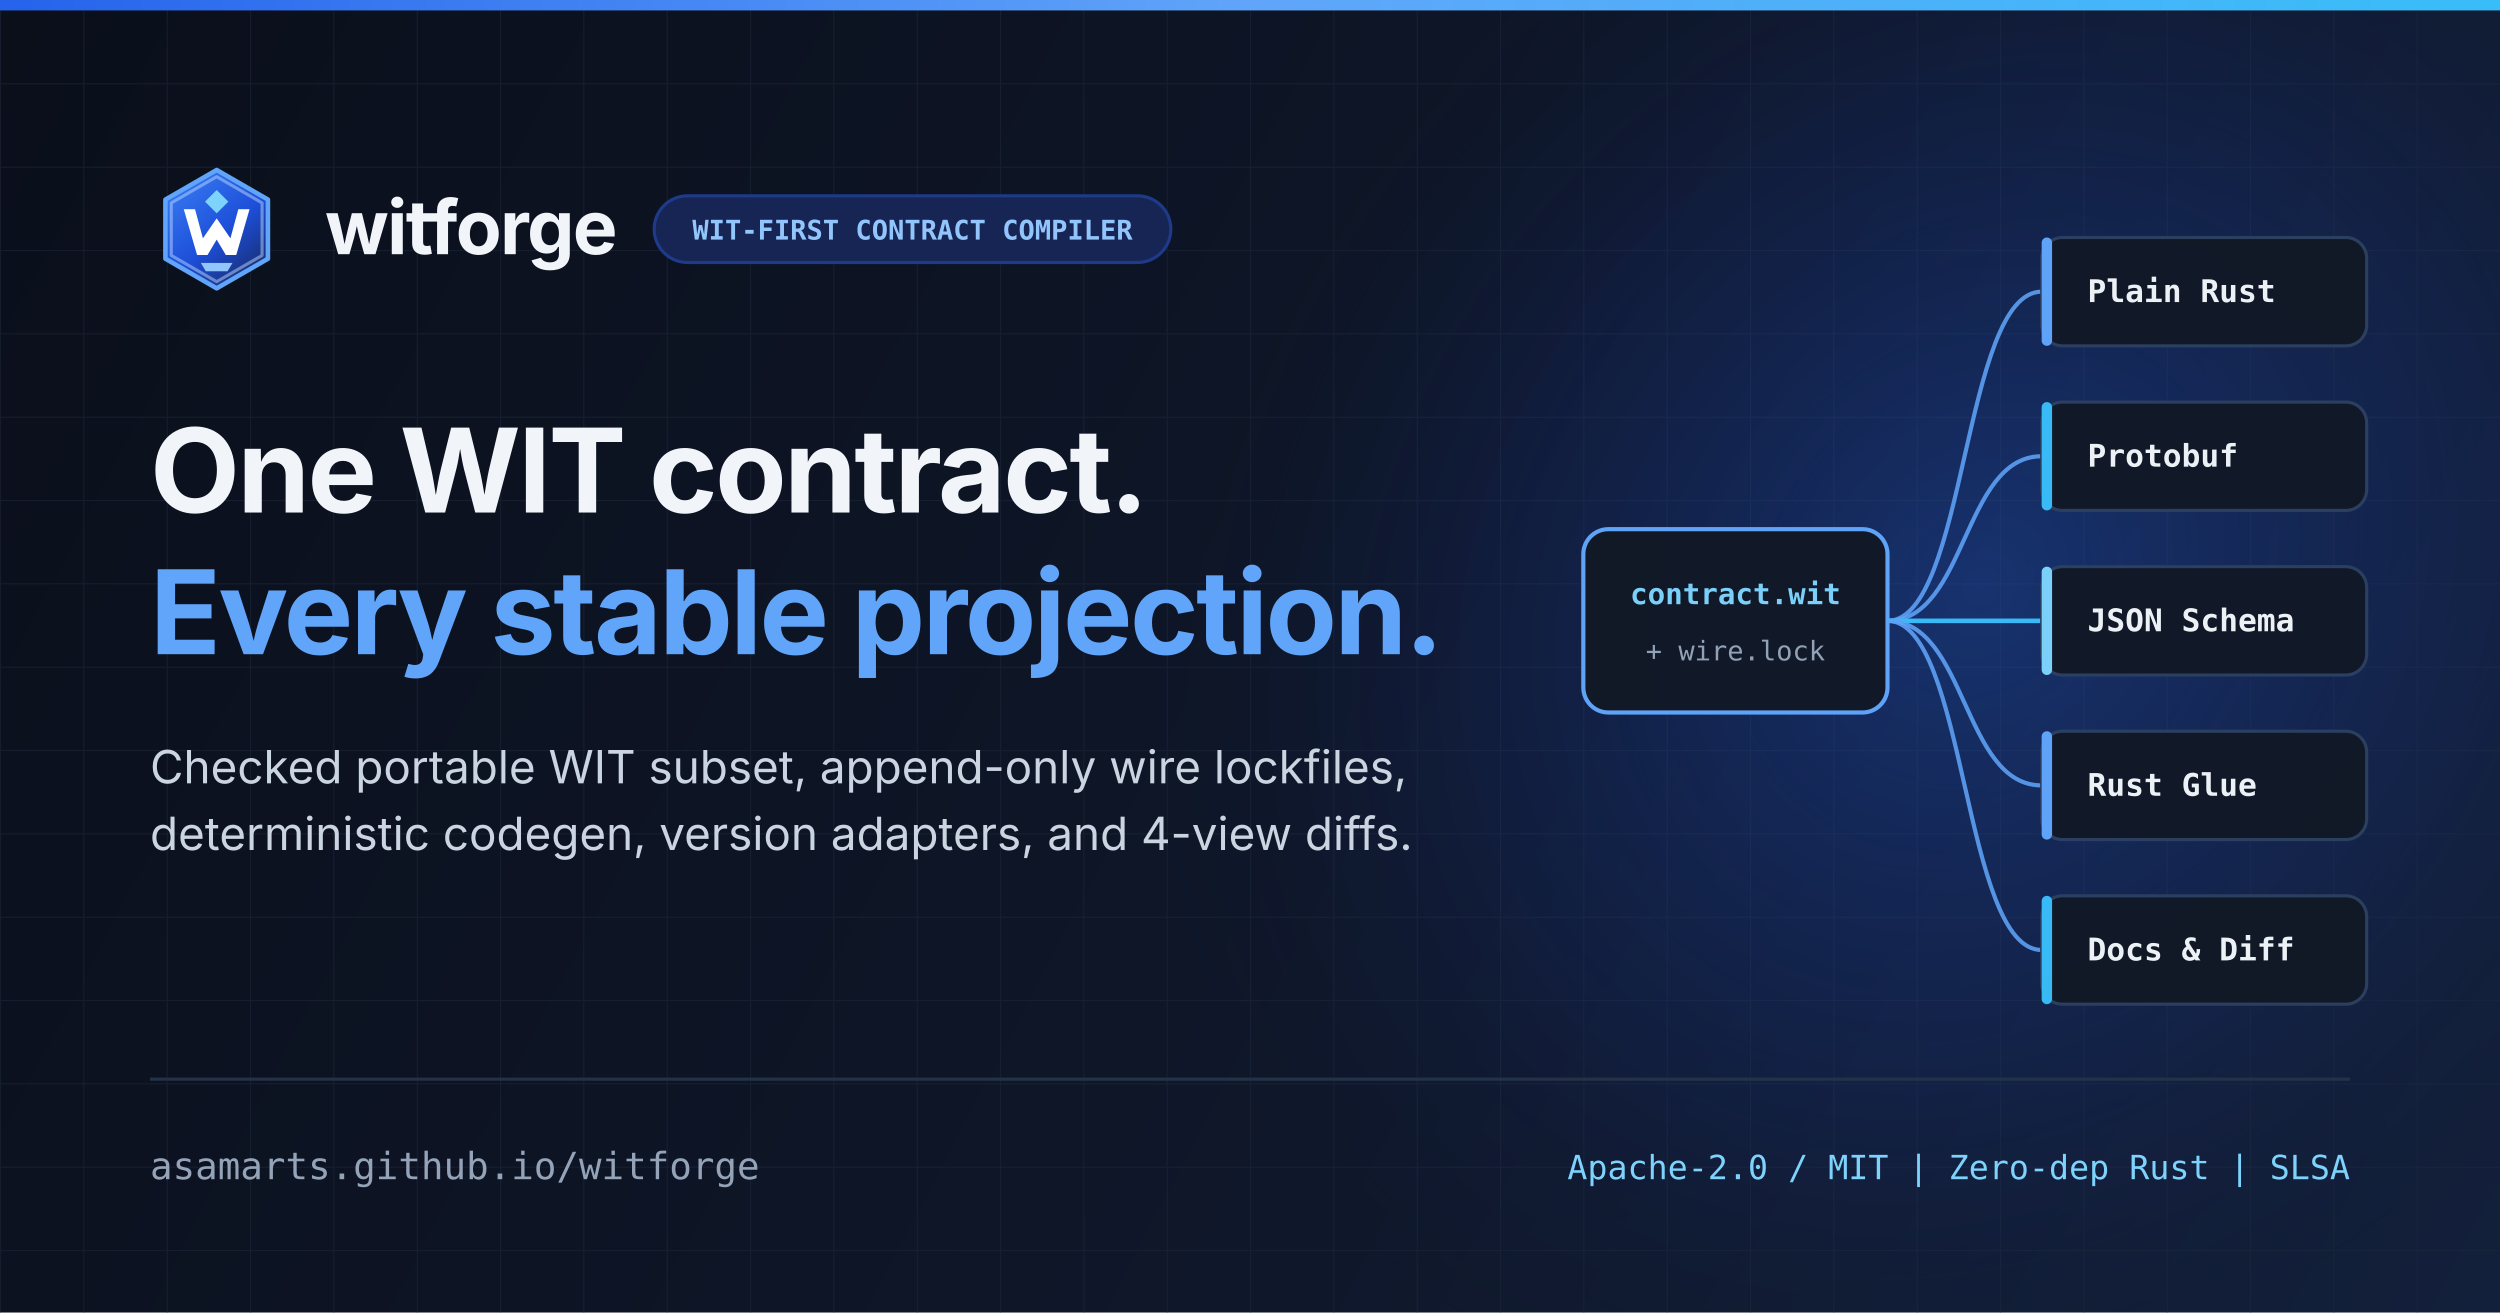
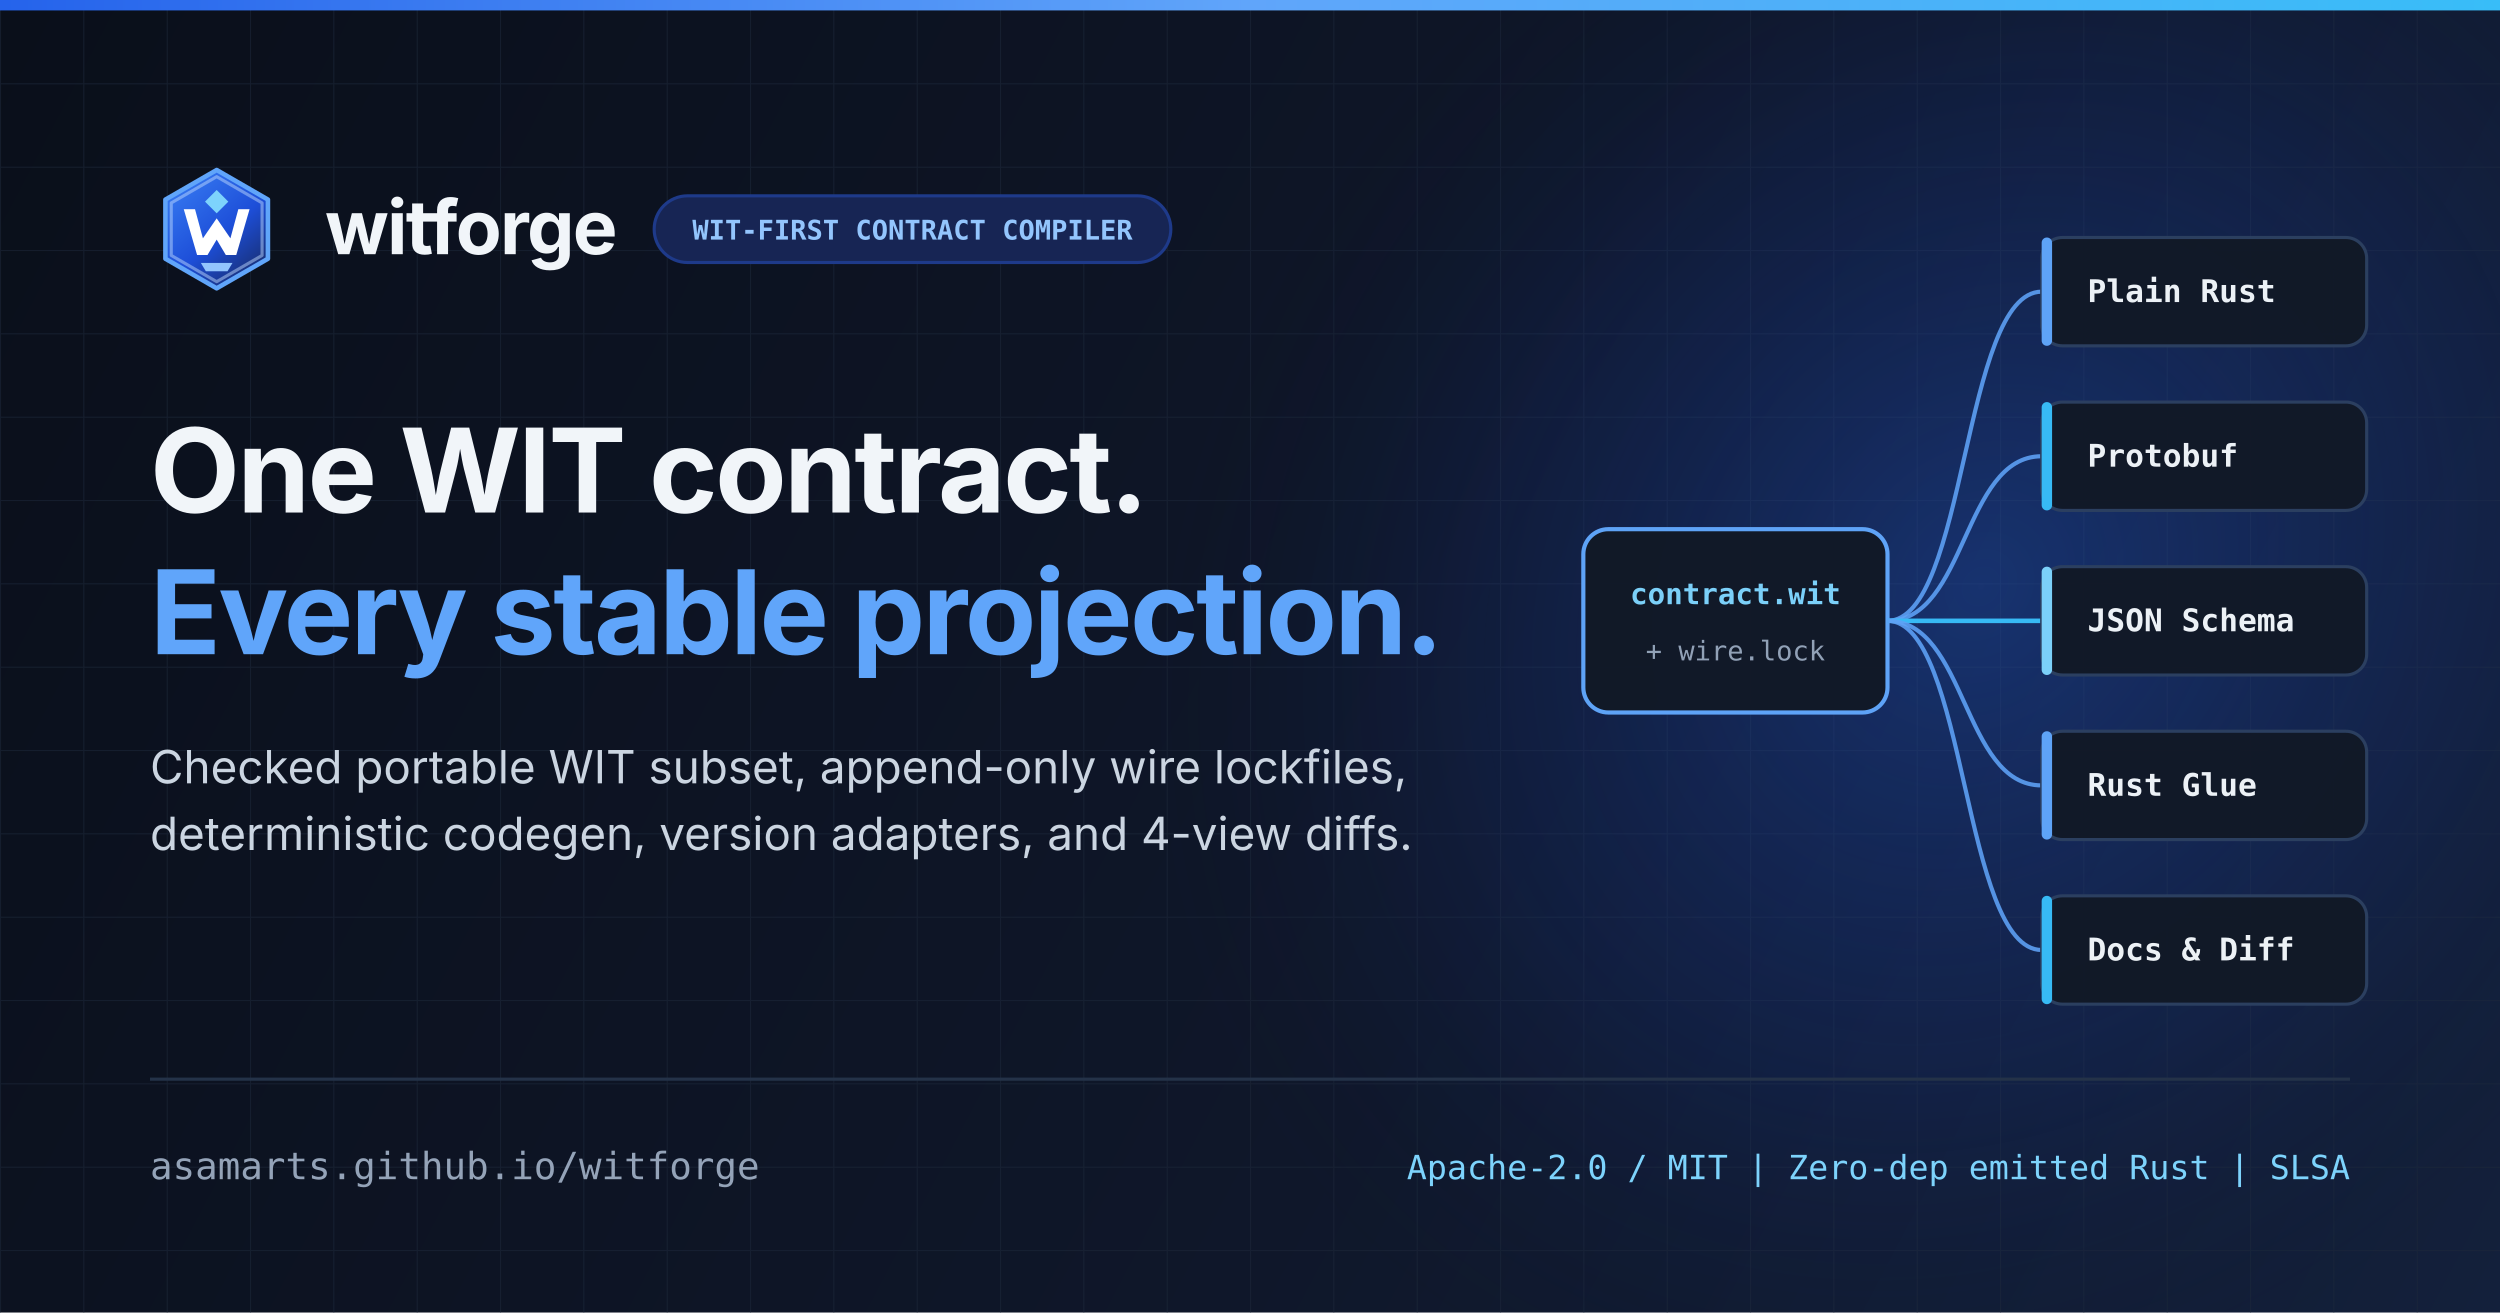
<svg xmlns="http://www.w3.org/2000/svg" width="1200" height="630" viewBox="0 0 1200 630" fill="none">
  <defs>
    <linearGradient id="og-bg" x1="0" y1="0" x2="1200" y2="630" gradientUnits="userSpaceOnUse">
      <stop offset="0%" stop-color="#0a0f1a" />
      <stop offset="60%" stop-color="#0f172a" />
      <stop offset="100%" stop-color="#13203b" />
    </linearGradient>
    <radialGradient id="og-glow" cx="0" cy="0" r="1" gradientUnits="userSpaceOnUse" gradientTransform="translate(950 280) rotate(130) scale(450 380)">
      <stop offset="0%" stop-color="#2563eb" stop-opacity="0.34" />
      <stop offset="60%" stop-color="#1d4ed8" stop-opacity="0.1" />
      <stop offset="100%" stop-color="#0a0f1a" stop-opacity="0" />
    </radialGradient>
    <linearGradient id="og-hex" x1="4" y1="2" x2="28" y2="30" gradientUnits="userSpaceOnUse">
      <stop offset="0%" stop-color="#3b82f6" />
      <stop offset="55%" stop-color="#1d4ed8" />
      <stop offset="100%" stop-color="#172554" />
    </linearGradient>
    <linearGradient id="og-rail" x1="0" y1="0" x2="1200" y2="0" gradientUnits="userSpaceOnUse">
      <stop offset="0%" stop-color="#2563eb" />
      <stop offset="50%" stop-color="#60a5fa" />
      <stop offset="100%" stop-color="#38bdf8" />
    </linearGradient>
    <pattern id="og-grid" width="40" height="40" patternUnits="userSpaceOnUse">
      <path d="M 40 0 L 0 0 0 40" fill="none" stroke="#1e293b" stroke-width="1" stroke-opacity="0.55" />
    </pattern>
  </defs>
  <rect width="1200" height="630" fill="url(#og-bg)" />
  <rect width="1200" height="630" fill="url(#og-grid)" />
  <rect width="1200" height="630" fill="url(#og-glow)" />
  <rect x="0" y="0" width="1200" height="5" fill="url(#og-rail)" />
  <g opacity="0.98">
    <rect x="760" y="254" width="146" height="88" rx="12" fill="#111827" stroke="#60a5fa" stroke-width="2" />
    <text x="833" y="290" text-anchor="middle" fill="#7dd3fc" font-family="JetBrains Mono, Adwaita Mono, DejaVu Sans Mono, monospace" font-size="14" font-weight="600">contract.wit</text>
    <text x="833" y="317" text-anchor="middle" fill="#94a3b8" font-family="JetBrains Mono, Adwaita Mono, DejaVu Sans Mono, monospace" font-size="13">+ wire.lock</text>
    <path d="M906 298 C944 298 942 140 980 140" stroke="#60a5fa" stroke-width="2" stroke-opacity="0.88" />
    <path d="M906 298 C944 298 942 219 980 219" stroke="#60a5fa" stroke-width="2" stroke-opacity="0.88" />
    <path d="M906 298 L980 298" stroke="#38bdf8" stroke-width="2.2" />
    <path d="M906 298 C944 298 942 377 980 377" stroke="#60a5fa" stroke-width="2" stroke-opacity="0.88" />
    <path d="M906 298 C944 298 942 456 980 456" stroke="#60a5fa" stroke-width="2" stroke-opacity="0.88" />
    <rect x="980" y="114" width="156" height="52" rx="10" fill="#111827" stroke="#2c3f60" stroke-width="1.5" />
    <rect x="980" y="114" width="5" height="52" rx="2.5" fill="#60a5fa" />
    <text x="1002" y="145" fill="#f1f5f9" font-family="JetBrains Mono, Adwaita Mono, DejaVu Sans Mono, monospace" font-size="15" font-weight="600">Plain Rust</text>
    <rect x="980" y="193" width="156" height="52" rx="10" fill="#111827" stroke="#2c3f60" stroke-width="1.5" />
    <rect x="980" y="193" width="5" height="52" rx="2.5" fill="#38bdf8" />
    <text x="1002" y="224" fill="#f1f5f9" font-family="JetBrains Mono, Adwaita Mono, DejaVu Sans Mono, monospace" font-size="15" font-weight="600">Protobuf</text>
    <rect x="980" y="272" width="156" height="52" rx="10" fill="#111827" stroke="#2c3f60" stroke-width="1.5" />
    <rect x="980" y="272" width="5" height="52" rx="2.5" fill="#7dd3fc" />
    <text x="1002" y="303" fill="#f1f5f9" font-family="JetBrains Mono, Adwaita Mono, DejaVu Sans Mono, monospace" font-size="15" font-weight="600">JSON Schema</text>
    <rect x="980" y="351" width="156" height="52" rx="10" fill="#111827" stroke="#2c3f60" stroke-width="1.5" />
    <rect x="980" y="351" width="5" height="52" rx="2.5" fill="#60a5fa" />
    <text x="1002" y="382" fill="#f1f5f9" font-family="JetBrains Mono, Adwaita Mono, DejaVu Sans Mono, monospace" font-size="15" font-weight="600">Rust Glue</text>
    <rect x="980" y="430" width="156" height="52" rx="10" fill="#111827" stroke="#2c3f60" stroke-width="1.5" />
    <rect x="980" y="430" width="5" height="52" rx="2.5" fill="#38bdf8" />
    <text x="1002" y="461" fill="#f1f5f9" font-family="JetBrains Mono, Adwaita Mono, DejaVu Sans Mono, monospace" font-size="15" font-weight="600">Docs &amp; Diff</text>
  </g>
  <g transform="translate(72 78)">
    <g transform="scale(2)">
      <path d="M16 1.8L28.3 8.9V23.1L16 30.2L3.7 23.1V8.9L16 1.8Z" fill="url(#og-hex)" stroke="#60a5fa" stroke-width="1.1" stroke-linejoin="round" />
      <path d="M16 3.4L26.9 9.7V22.3L16 28.6L5.1 22.3V9.7L16 3.4Z" stroke="#bfdbfe" stroke-opacity="0.48" stroke-width="0.75" stroke-linejoin="round" />
      <path d="M16 6.6L18.8 9.4L16 12.2L13.2 9.4L16 6.6Z" fill="#7dd3fc" />
      <path d="M8.1 11.2H10.8L12.7 18.2L16 13.4L19.3 18.2L21.2 11.2H23.9L20.7 22.2H18.2L16 18.5L13.8 22.2H11.3L8.1 11.2Z" fill="#ffffff" />
      <path d="M12.2 24.1H19.8L18.6 26.1H13.4L12.2 24.1Z" fill="#93c5fd" />
    </g>
    <text x="84" y="44" fill="#f1f5f9" font-family="Plus Jakarta Sans, Inter, Adwaita Sans, DejaVu Sans, sans-serif" font-size="36" font-weight="700" letter-spacing="-0.8">witforge</text>
    <rect x="242" y="16" width="248" height="32" rx="16" fill="#172554" stroke="#1e3a8a" stroke-width="1.5" />
    <text x="366" y="37" text-anchor="middle" fill="#93c5fd" font-family="JetBrains Mono, Adwaita Mono, DejaVu Sans Mono, monospace" font-size="13" font-weight="600">WIT-FIRST CONTRACT COMPILER</text>
  </g>
  <text x="72" y="246" fill="#f1f5f9" font-family="Plus Jakarta Sans, Inter, Adwaita Sans, DejaVu Sans, sans-serif" font-size="56" font-weight="700" letter-spacing="-1.2">One WIT contract.</text>
  <text x="72" y="314" fill="#60a5fa" font-family="Plus Jakarta Sans, Inter, Adwaita Sans, DejaVu Sans, sans-serif" font-size="56" font-weight="700" letter-spacing="-1.2">Every stable projection.</text>
  <text x="72" y="376" fill="#cbd5e1" font-family="Inter, Adwaita Sans, DejaVu Sans, sans-serif" font-size="22">Checked portable WIT subset, append-only wire lockfiles,</text>
  <text x="72" y="408" fill="#cbd5e1" font-family="Inter, Adwaita Sans, DejaVu Sans, sans-serif" font-size="22">deterministic codegen, version adapters, and 4-view diffs.</text>
  <line x1="72" y1="518" x2="1128" y2="518" stroke="#243248" stroke-width="1.5" />
  <text x="72" y="566" fill="#94a3b8" font-family="JetBrains Mono, Adwaita Mono, DejaVu Sans Mono, monospace" font-size="18">asamarts.github.io/witforge</text>
-   <text x="1128" y="566" text-anchor="end" fill="#7dd3fc" font-family="JetBrains Mono, Adwaita Mono, DejaVu Sans Mono, monospace" font-size="16">Apache-2.0 / MIT  |  Zero-dep Rust  |  SLSA</text>
+   <text x="1128" y="566" text-anchor="end" fill="#7dd3fc" font-family="JetBrains Mono, Adwaita Mono, DejaVu Sans Mono, monospace" font-size="16">Apache-2.0 / MIT  |  Zero-dep emitted Rust  |  SLSA</text>
</svg>
